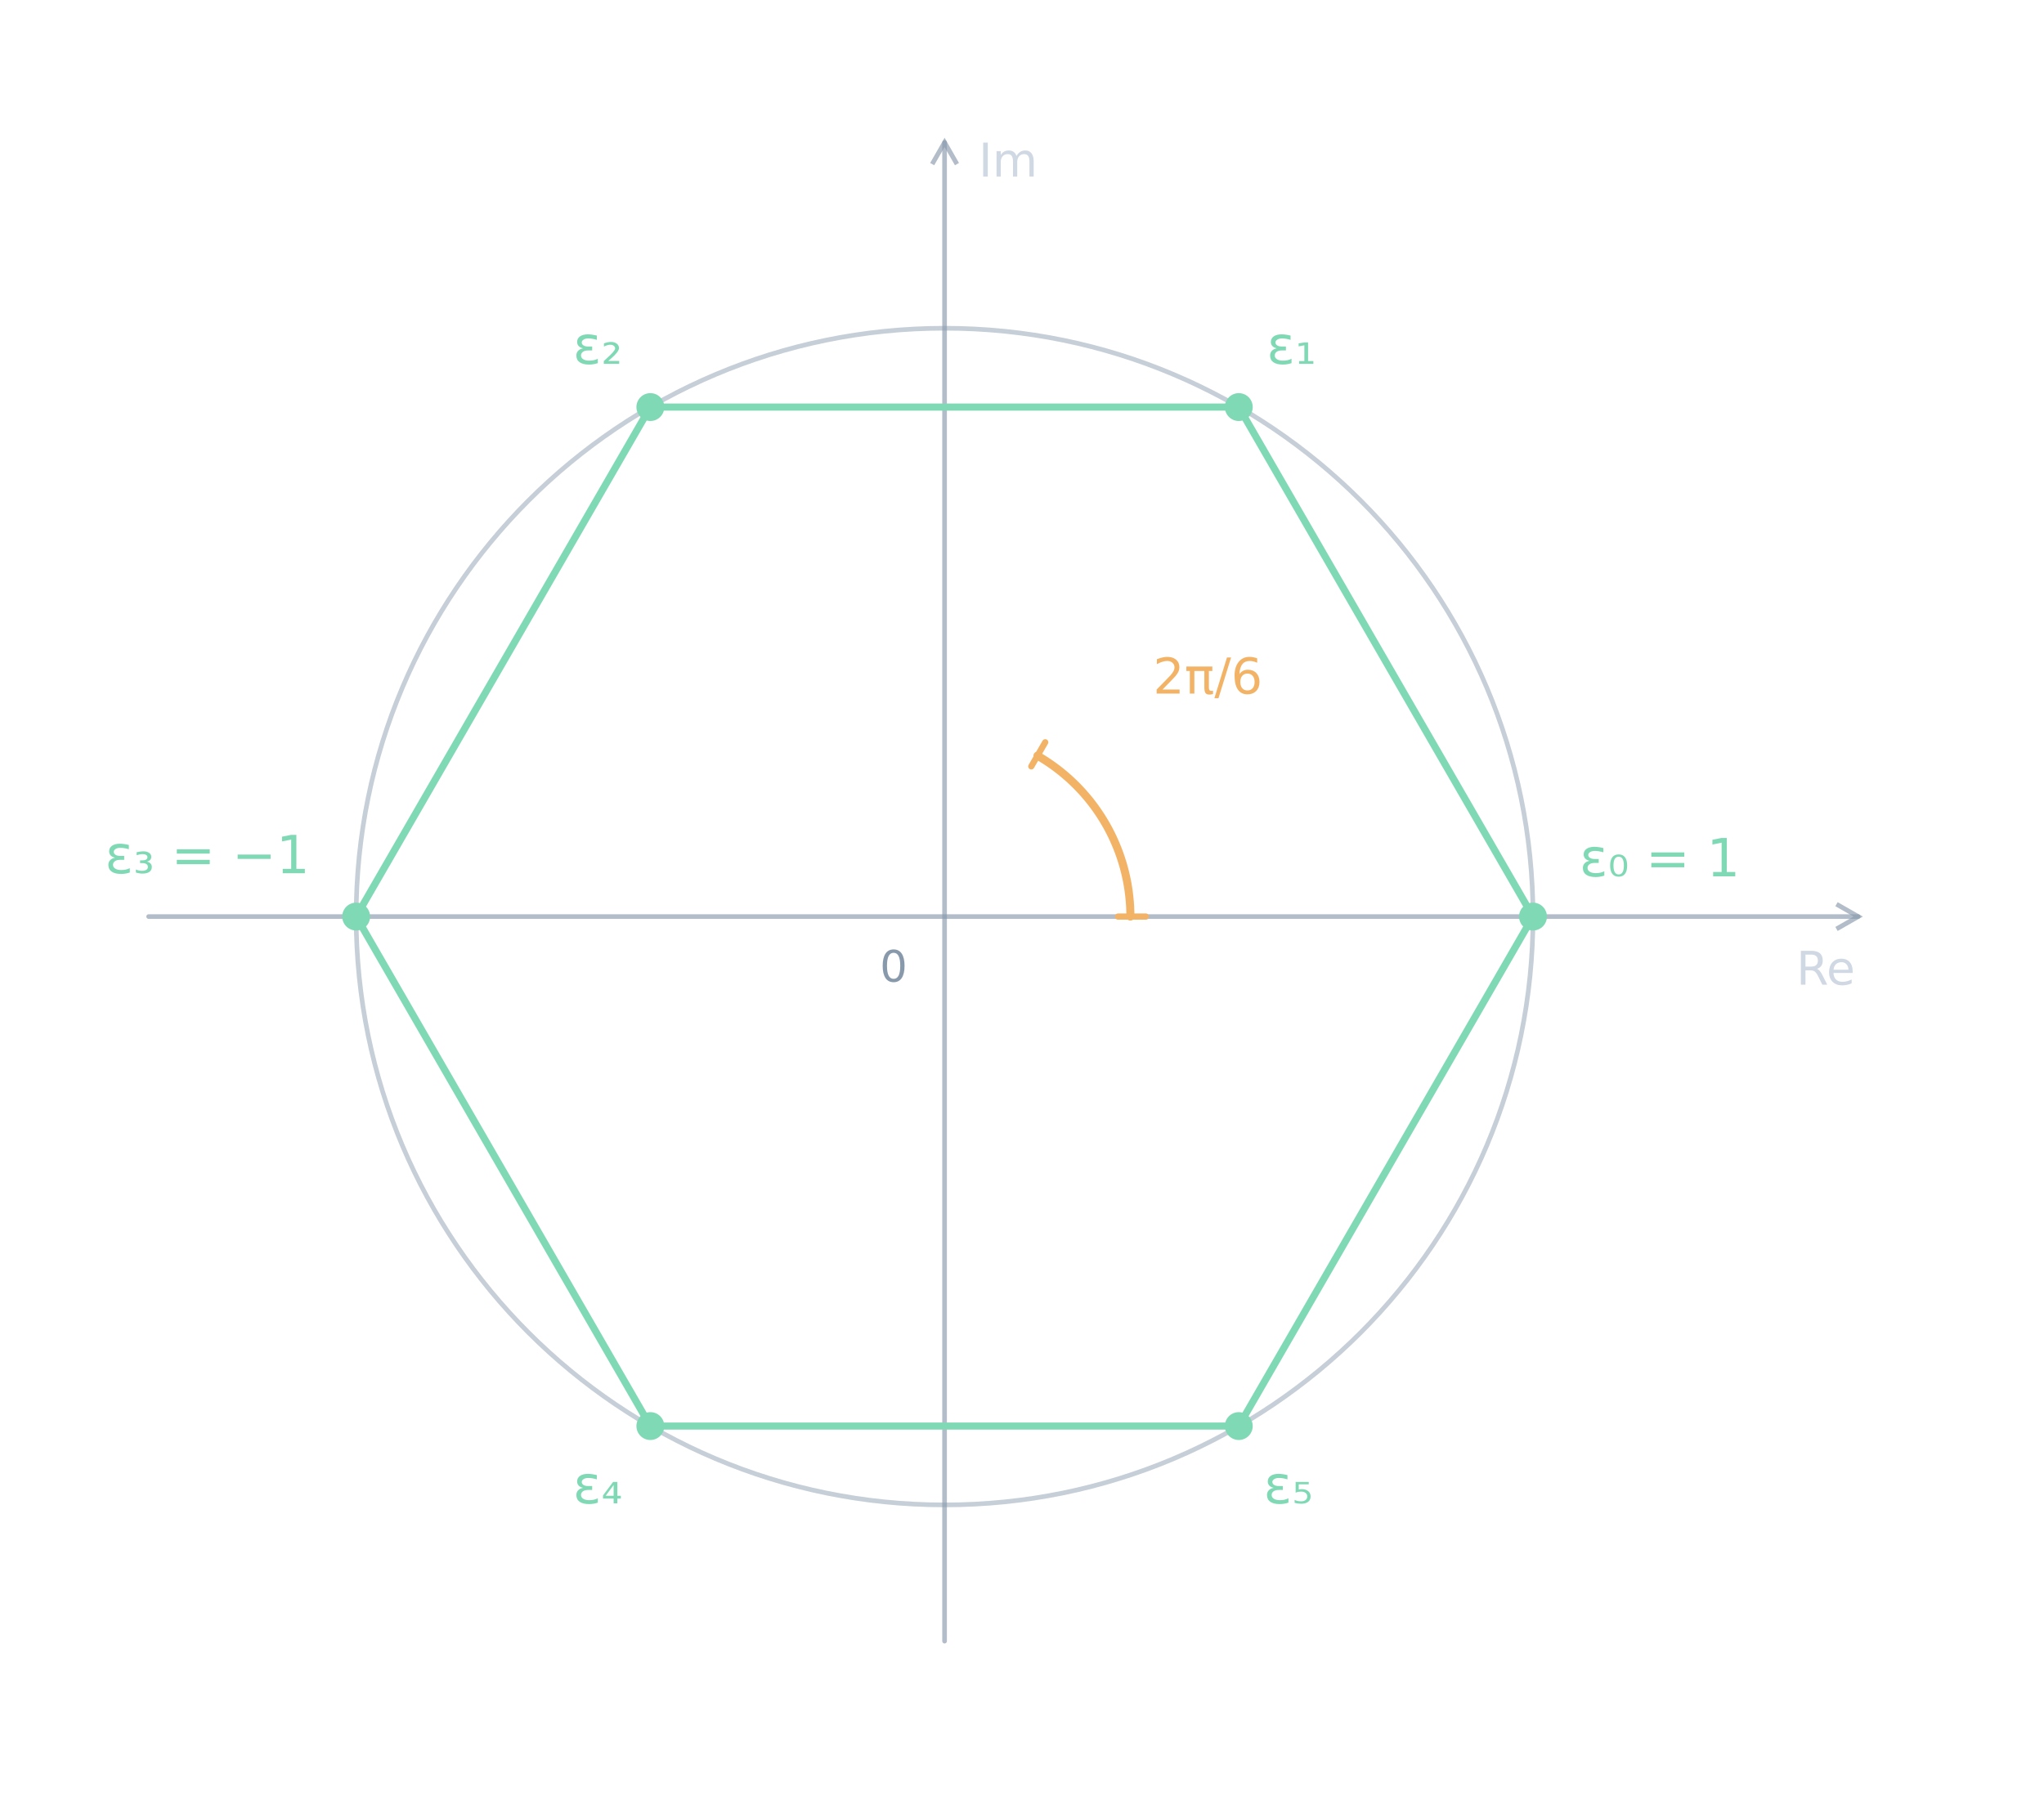
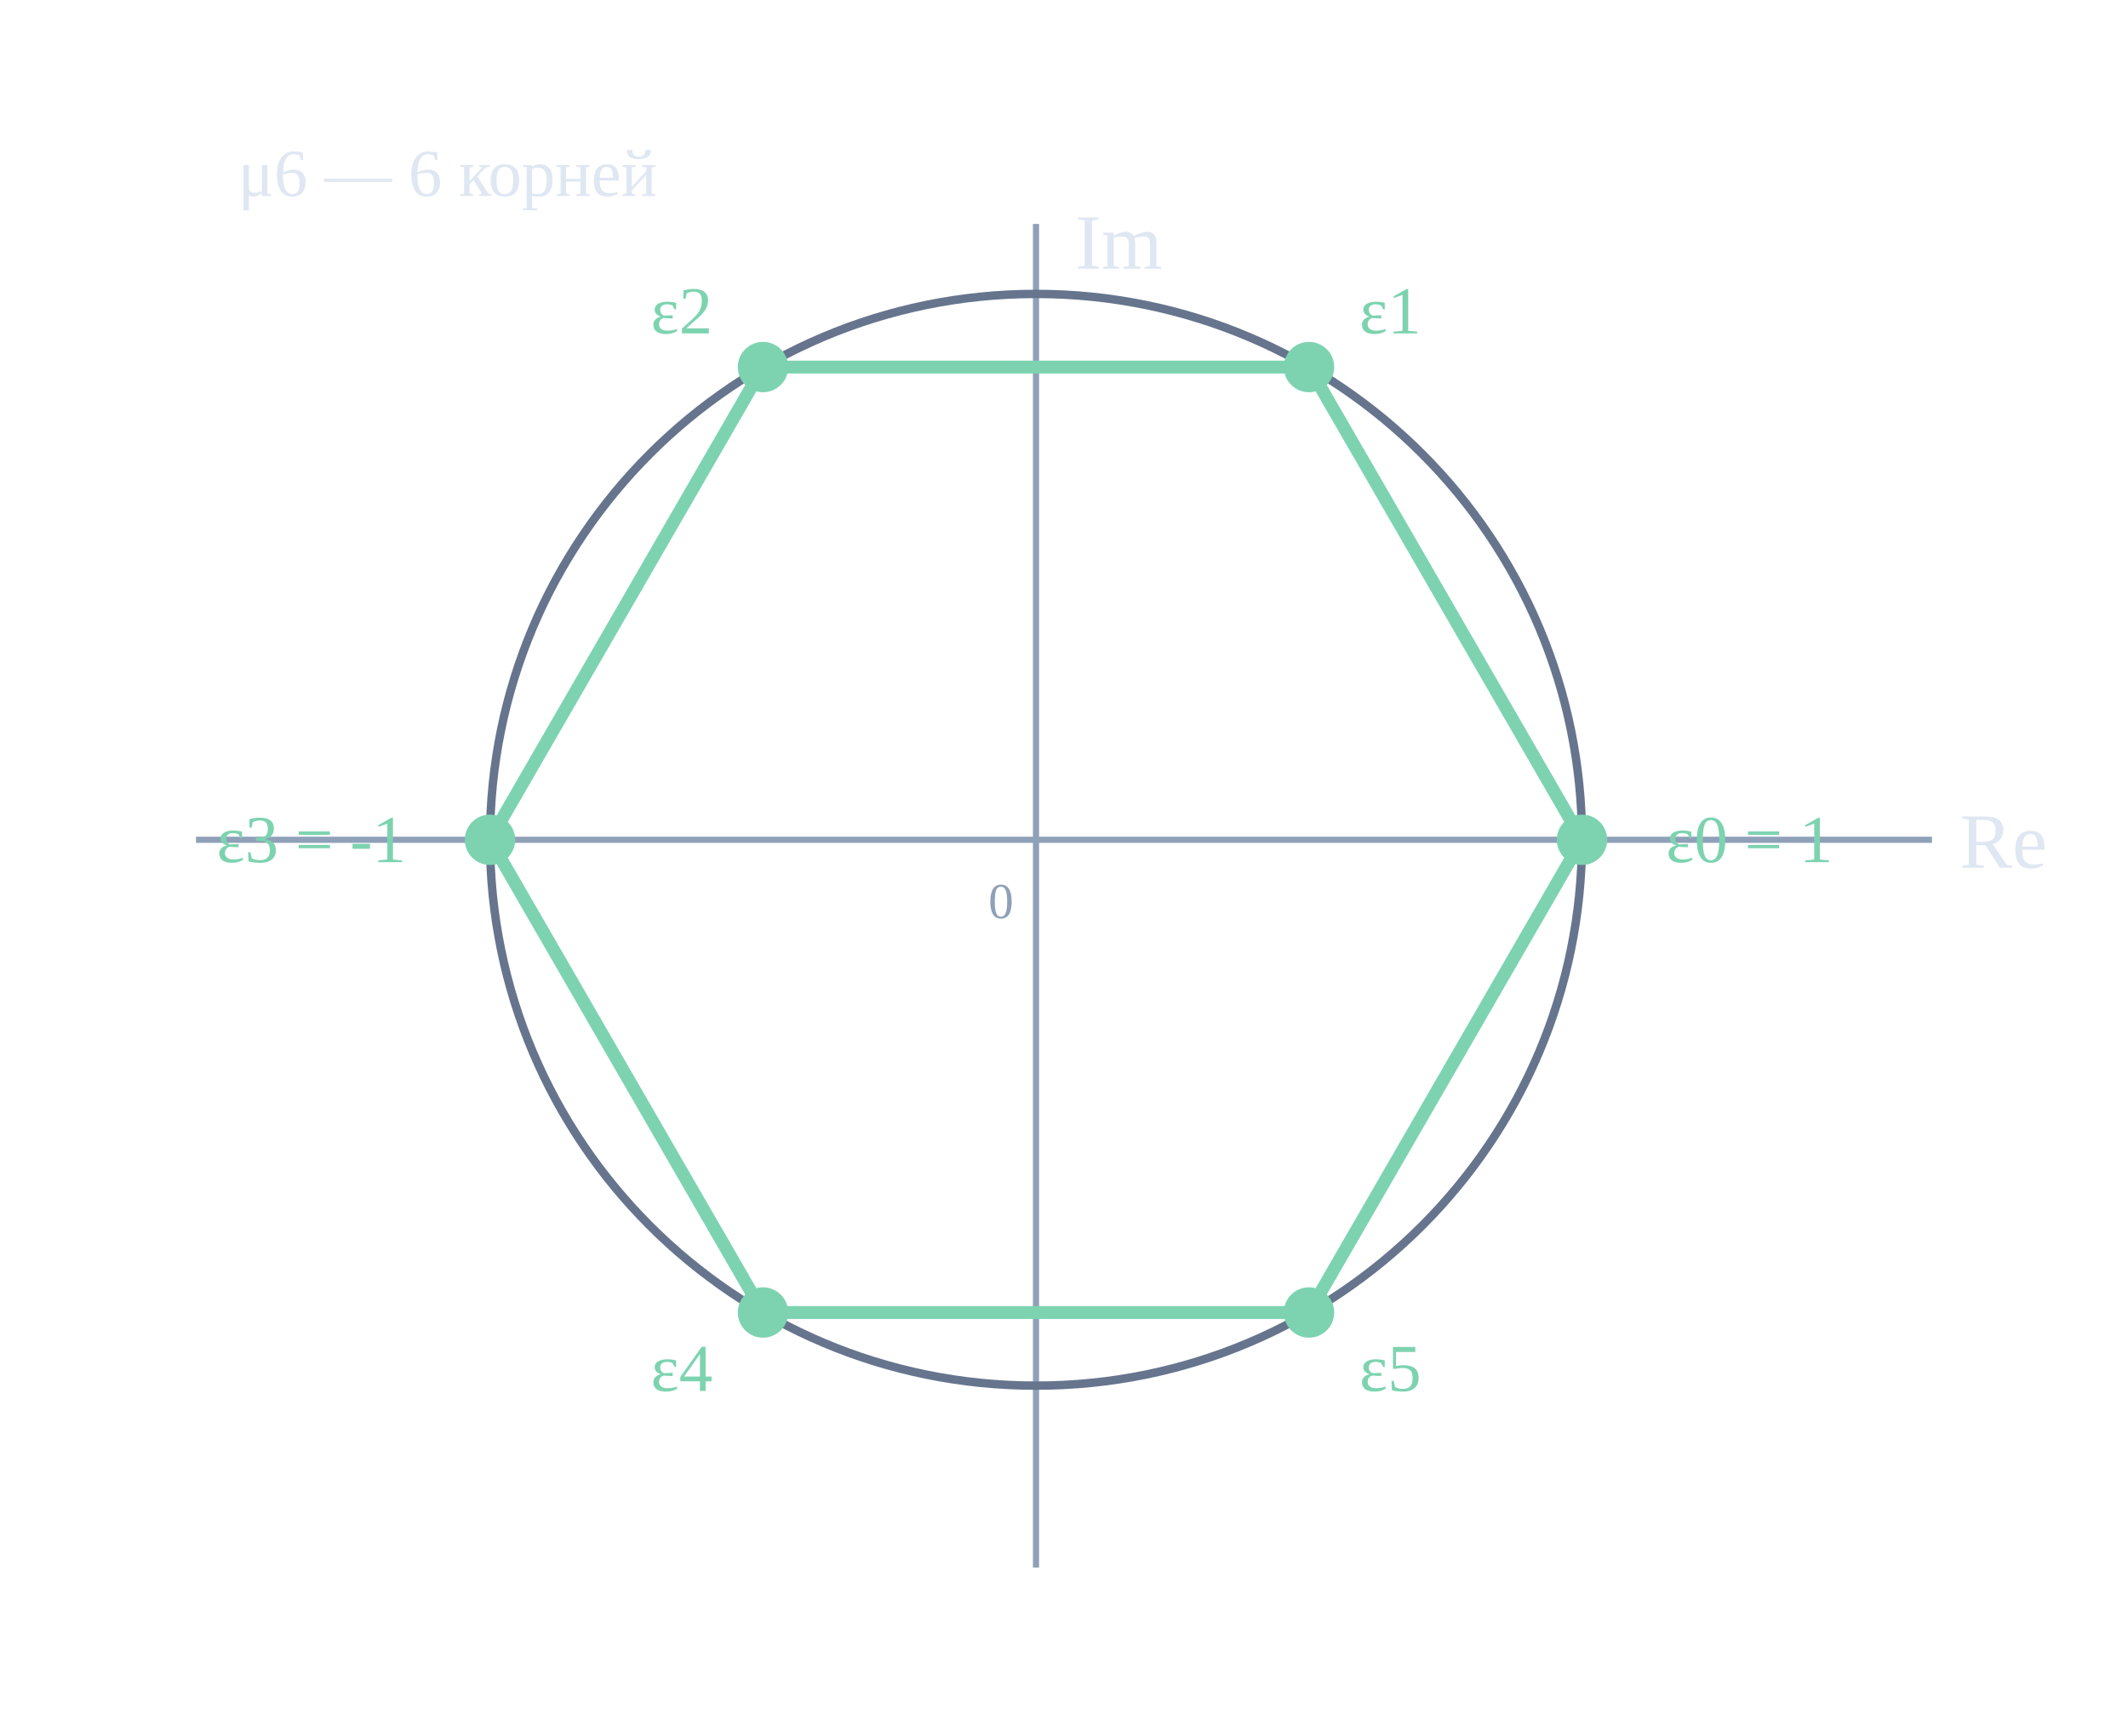
- <svg xmlns="http://www.w3.org/2000/svg" width="660" height="580" viewBox="0 0 660 580">
-   <line x1="48.00" y1="296.00" x2="600.00" y2="296.00" stroke="#8899ac" stroke-width="1.5" opacity="0.65" stroke-linecap="round" />
-   <line x1="305.00" y1="530.00" x2="305.00" y2="46.00" stroke="#8899ac" stroke-width="1.5" opacity="0.65" stroke-linecap="round" />
-   <path d="M 593 292 L 600 296 L 593 300" fill="none" stroke="#8899ac" stroke-width="1.5" opacity="0.65" />
-   <path d="M 301 53 L 305 46 L 309 53" fill="none" stroke="#8899ac" stroke-width="1.5" opacity="0.65" />
-   <text x="599.0" y="318.0" fill="#cfd8e3" font-family="DejaVu Sans, Arial, sans-serif" font-size="15" font-weight="normal" text-anchor="end">Re</text>
-   <text x="316.0" y="57.0" fill="#cfd8e3" font-family="DejaVu Sans, Arial, sans-serif" font-size="15" font-weight="normal" text-anchor="start">Im</text>
-   <text x="293.0" y="317.0" fill="#8899ac" font-family="DejaVu Sans, Arial, sans-serif" font-size="14" font-weight="normal" text-anchor="end">0</text>
-   <circle cx="305" cy="296" r="190" fill="none" stroke="#8899ac" stroke-width="1.5" opacity="0.48" />
-   <polygon points="495.00,296.00 400.00,131.46 210.00,131.46 115.00,296.00 210.00,460.54 400.00,460.54" fill="none" stroke="#80d9b5" stroke-width="2.3" stroke-linejoin="round" />
-   <path d="M 365.00,296.00 L 365.00,295.48 L 364.99,294.95 L 364.98,294.43 L 364.96,293.91 L 364.94,293.38 L 364.92,292.86 L 364.89,292.34 L 364.85,291.81 L 364.82,291.29 L 364.77,290.77 L 364.72,290.25 L 364.67,289.73 L 364.61,289.21 L 364.55,288.69 L 364.49,288.17 L 364.42,287.65 L 364.34,287.13 L 364.26,286.61 L 364.18,286.10 L 364.09,285.58 L 364.00,285.07 L 363.90,284.55 L 363.80,284.04 L 363.69,283.53 L 363.58,283.01 L 363.46,282.50 L 363.34,281.99 L 363.22,281.48 L 363.09,280.98 L 362.96,280.47 L 362.82,279.97 L 362.68,279.46 L 362.53,278.96 L 362.38,278.46 L 362.22,277.96 L 362.06,277.46 L 361.90,276.96 L 361.73,276.47 L 361.56,275.97 L 361.38,275.48 L 361.20,274.99 L 361.01,274.50 L 360.83,274.01 L 360.63,273.52 L 360.43,273.04 L 360.23,272.56 L 360.02,272.08 L 359.81,271.60 L 359.60,271.12 L 359.38,270.64 L 359.16,270.17 L 358.93,269.70 L 358.70,269.23 L 358.46,268.76 L 358.22,268.30 L 357.98,267.83 L 357.73,267.37 L 357.48,266.91 L 357.22,266.45 L 356.96,266.00 L 356.70,265.55 L 356.43,265.10 L 356.16,264.65 L 355.88,264.20 L 355.60,263.76 L 355.32,263.32 L 355.03,262.88 L 354.74,262.45 L 354.45,262.02 L 354.15,261.59 L 353.85,261.16 L 353.54,260.73 L 353.23,260.31 L 352.92,259.89 L 352.60,259.47 L 352.28,259.06 L 351.96,258.65 L 351.63,258.24 L 351.30,257.84 L 350.96,257.43 L 350.62,257.03 L 350.28,256.64 L 349.94,256.24 L 349.59,255.85 L 349.24,255.46 L 348.88,255.08 L 348.52,254.70 L 348.16,254.32 L 347.80,253.95 L 347.43,253.57 L 347.05,253.20 L 346.68,252.84 L 346.30,252.48 L 345.92,252.12 L 345.54,251.76 L 345.15,251.41 L 344.76,251.06 L 344.36,250.72 L 343.97,250.38 L 343.57,250.04 L 343.16,249.70 L 342.76,249.37 L 342.35,249.04 L 341.94,248.72 L 341.53,248.40 L 341.11,248.08 L 340.69,247.77 L 340.27,247.46 L 339.84,247.15 L 339.41,246.85 L 338.98,246.55 L 338.55,246.26 L 338.12,245.97 L 337.68,245.68 L 337.24,245.40 L 336.80,245.12 L 336.35,244.84 L 335.90,244.57 L 335.45,244.30 L 335.00,244.04" fill="none" stroke="#f3b366" stroke-width="2.6" stroke-linecap="round" />
-   <line x1="361.00" y1="296.00" x2="370.00" y2="296.00" stroke="#f3b366" stroke-width="2" opacity="1" stroke-linecap="round" />
-   <line x1="333.00" y1="247.50" x2="337.50" y2="239.71" stroke="#f3b366" stroke-width="2" opacity="1" stroke-linecap="round" />
-   <text x="390.0" y="224.0" fill="#f3b366" font-family="DejaVu Sans, Arial, sans-serif" font-size="16" font-weight="normal" text-anchor="middle">2π/6</text>
-   <circle cx="495.00" cy="296.00" r="4.5" fill="#80d9b5" />
-   <circle cx="400.00" cy="131.46" r="4.5" fill="#80d9b5" />
-   <circle cx="210.00" cy="131.46" r="4.5" fill="#80d9b5" />
-   <circle cx="115.00" cy="296.00" r="4.5" fill="#80d9b5" />
-   <circle cx="210.00" cy="460.54" r="4.5" fill="#80d9b5" />
-   <circle cx="400.00" cy="460.54" r="4.5" fill="#80d9b5" />
-   <text x="510.0" y="283.0" fill="#80d9b5" font-family="DejaVu Sans, Arial, sans-serif" font-size="17" font-weight="normal" text-anchor="start">ε₀ = 1</text>
-   <text x="409.0" y="117.5" fill="#80d9b5" font-family="DejaVu Sans, Arial, sans-serif" font-size="17" font-weight="normal" text-anchor="start">ε₁</text>
-   <text x="201.0" y="117.5" fill="#80d9b5" font-family="DejaVu Sans, Arial, sans-serif" font-size="17" font-weight="normal" text-anchor="end">ε₂</text>
-   <text x="100.0" y="282.0" fill="#80d9b5" font-family="DejaVu Sans, Arial, sans-serif" font-size="17" font-weight="normal" text-anchor="end">ε₃ = −1</text>
-   <text x="201.0" y="485.5" fill="#80d9b5" font-family="DejaVu Sans, Arial, sans-serif" font-size="17" font-weight="normal" text-anchor="end">ε₄</text>
-   <text x="408.0" y="485.5" fill="#80d9b5" font-family="DejaVu Sans, Arial, sans-serif" font-size="17" font-weight="normal" text-anchor="start">ε₅</text>
+ <svg xmlns="http://www.w3.org/2000/svg" width="760" height="620" viewBox="0 0 760 620">
+   <line x1="70.00" y1="300.00" x2="690.00" y2="300.00" stroke="#8fa1b8" stroke-width="2.2" opacity="1" />
+   <line x1="370.00" y1="560.00" x2="370.00" y2="80.00" stroke="#8fa1b8" stroke-width="2.2" opacity="1" />
+   <text x="700.0" y="310.0" fill="#dfe7f2" font-size="28" font-weight="500" text-anchor="start" font-family="Georgia, Cambria, 'Times New Roman', serif">Re</text>
+   <text x="384.0" y="96.0" fill="#dfe7f2" font-size="28" font-weight="500" text-anchor="start" font-family="Georgia, Cambria, 'Times New Roman', serif">Im</text>
+   <text x="362.0" y="328.0" fill="#8fa1b8" font-size="18" font-weight="500" text-anchor="end" font-family="Georgia, Cambria, 'Times New Roman', serif">0</text>
+   <circle cx="370.00" cy="300.00" r="195.00" stroke="#66758d" fill="none" stroke-width="3" opacity="1" />
+   <polyline points="565.00,300.00 467.50,131.13 272.50,131.13 175.00,300.00 272.50,468.87 467.50,468.87 565.00,300.00" fill="none" stroke="#7dd3b0" stroke-width="4.6" stroke-linejoin="round" />
+   <circle cx="565.00" cy="300.00" r="9" fill="#7dd3b0" />
+   <text x="595.0" y="308.0" fill="#7dd3b0" font-size="24" font-weight="500" text-anchor="start" font-family="Georgia, Cambria, 'Times New Roman', serif">ε0 = 1</text>
+   <circle cx="467.50" cy="131.13" r="9" fill="#7dd3b0" />
+   <text x="485.5" y="119.1" fill="#7dd3b0" font-size="24" font-weight="500" text-anchor="start" font-family="Georgia, Cambria, 'Times New Roman', serif">ε1</text>
+   <circle cx="272.50" cy="131.13" r="9" fill="#7dd3b0" />
+   <text x="254.5" y="119.1" fill="#7dd3b0" font-size="24" font-weight="500" text-anchor="end" font-family="Georgia, Cambria, 'Times New Roman', serif">ε2</text>
+   <circle cx="175.00" cy="300.00" r="9" fill="#7dd3b0" />
+   <text x="145.0" y="308.0" fill="#7dd3b0" font-size="24" font-weight="500" text-anchor="end" font-family="Georgia, Cambria, 'Times New Roman', serif">ε3 = -1</text>
+   <circle cx="272.50" cy="468.87" r="9" fill="#7dd3b0" />
+   <text x="254.5" y="496.9" fill="#7dd3b0" font-size="24" font-weight="500" text-anchor="end" font-family="Georgia, Cambria, 'Times New Roman', serif">ε4</text>
+   <circle cx="467.50" cy="468.87" r="9" fill="#7dd3b0" />
+   <text x="485.5" y="496.9" fill="#7dd3b0" font-size="24" font-weight="500" text-anchor="start" font-family="Georgia, Cambria, 'Times New Roman', serif">ε5</text>
+   <text x="85.0" y="70.0" fill="#dfe7f2" font-size="24" font-weight="500" text-anchor="start" font-family="Georgia, Cambria, 'Times New Roman', serif">μ6 — 6 корней</text>
</svg>
